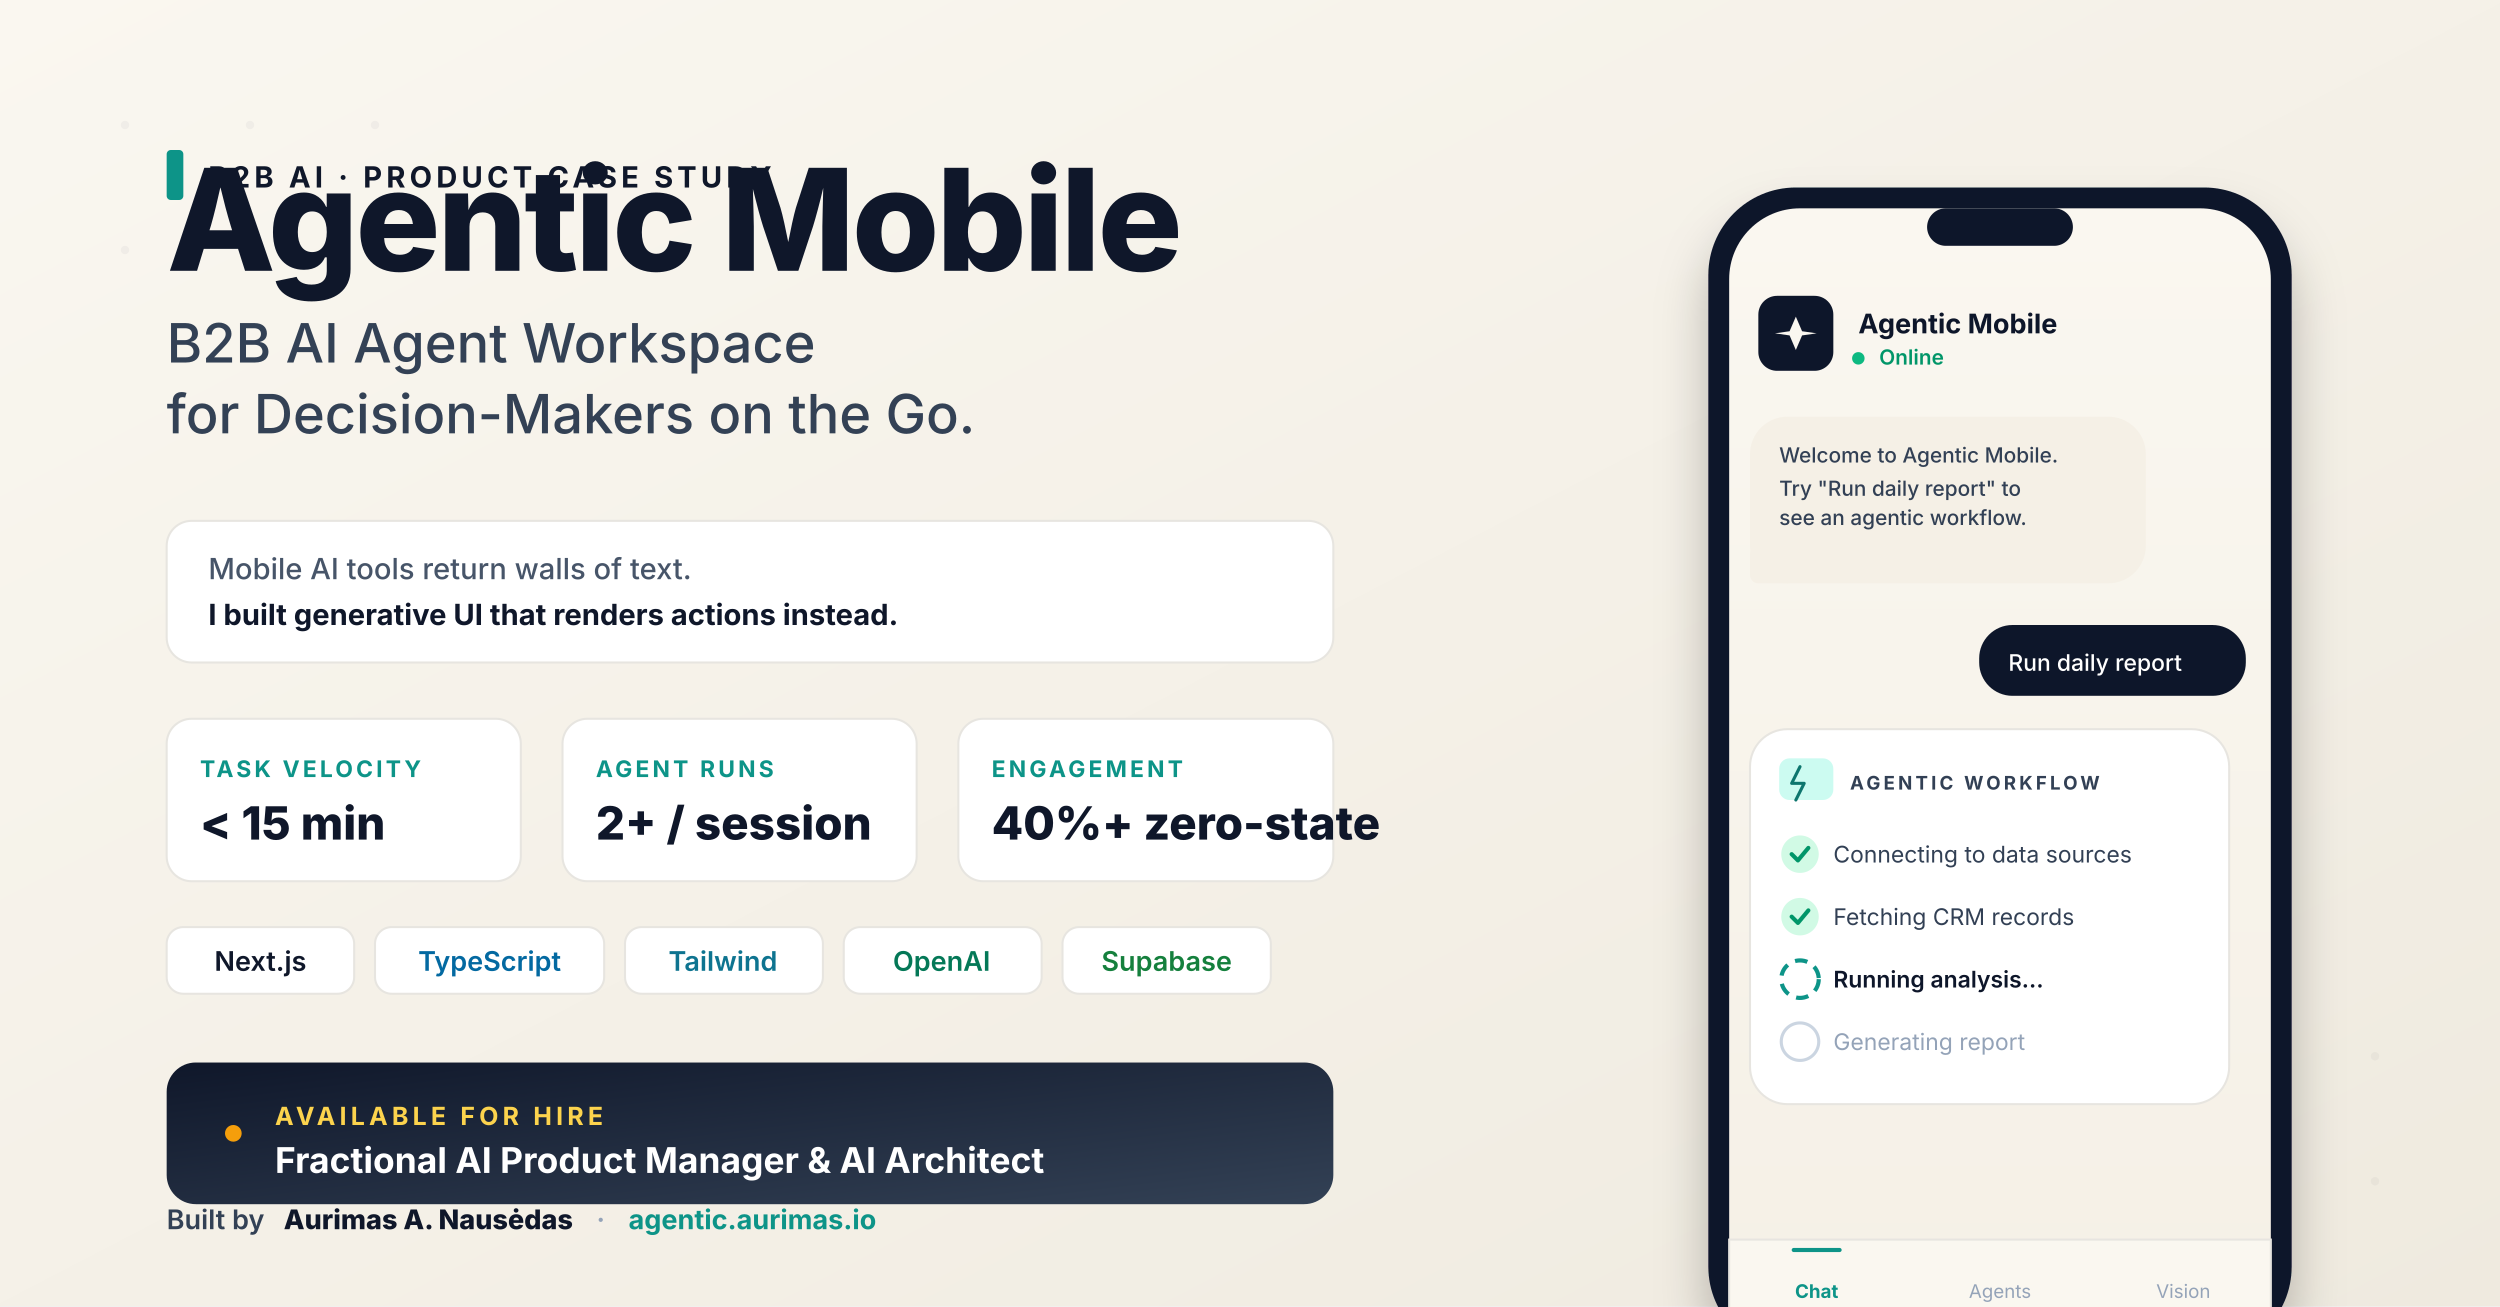
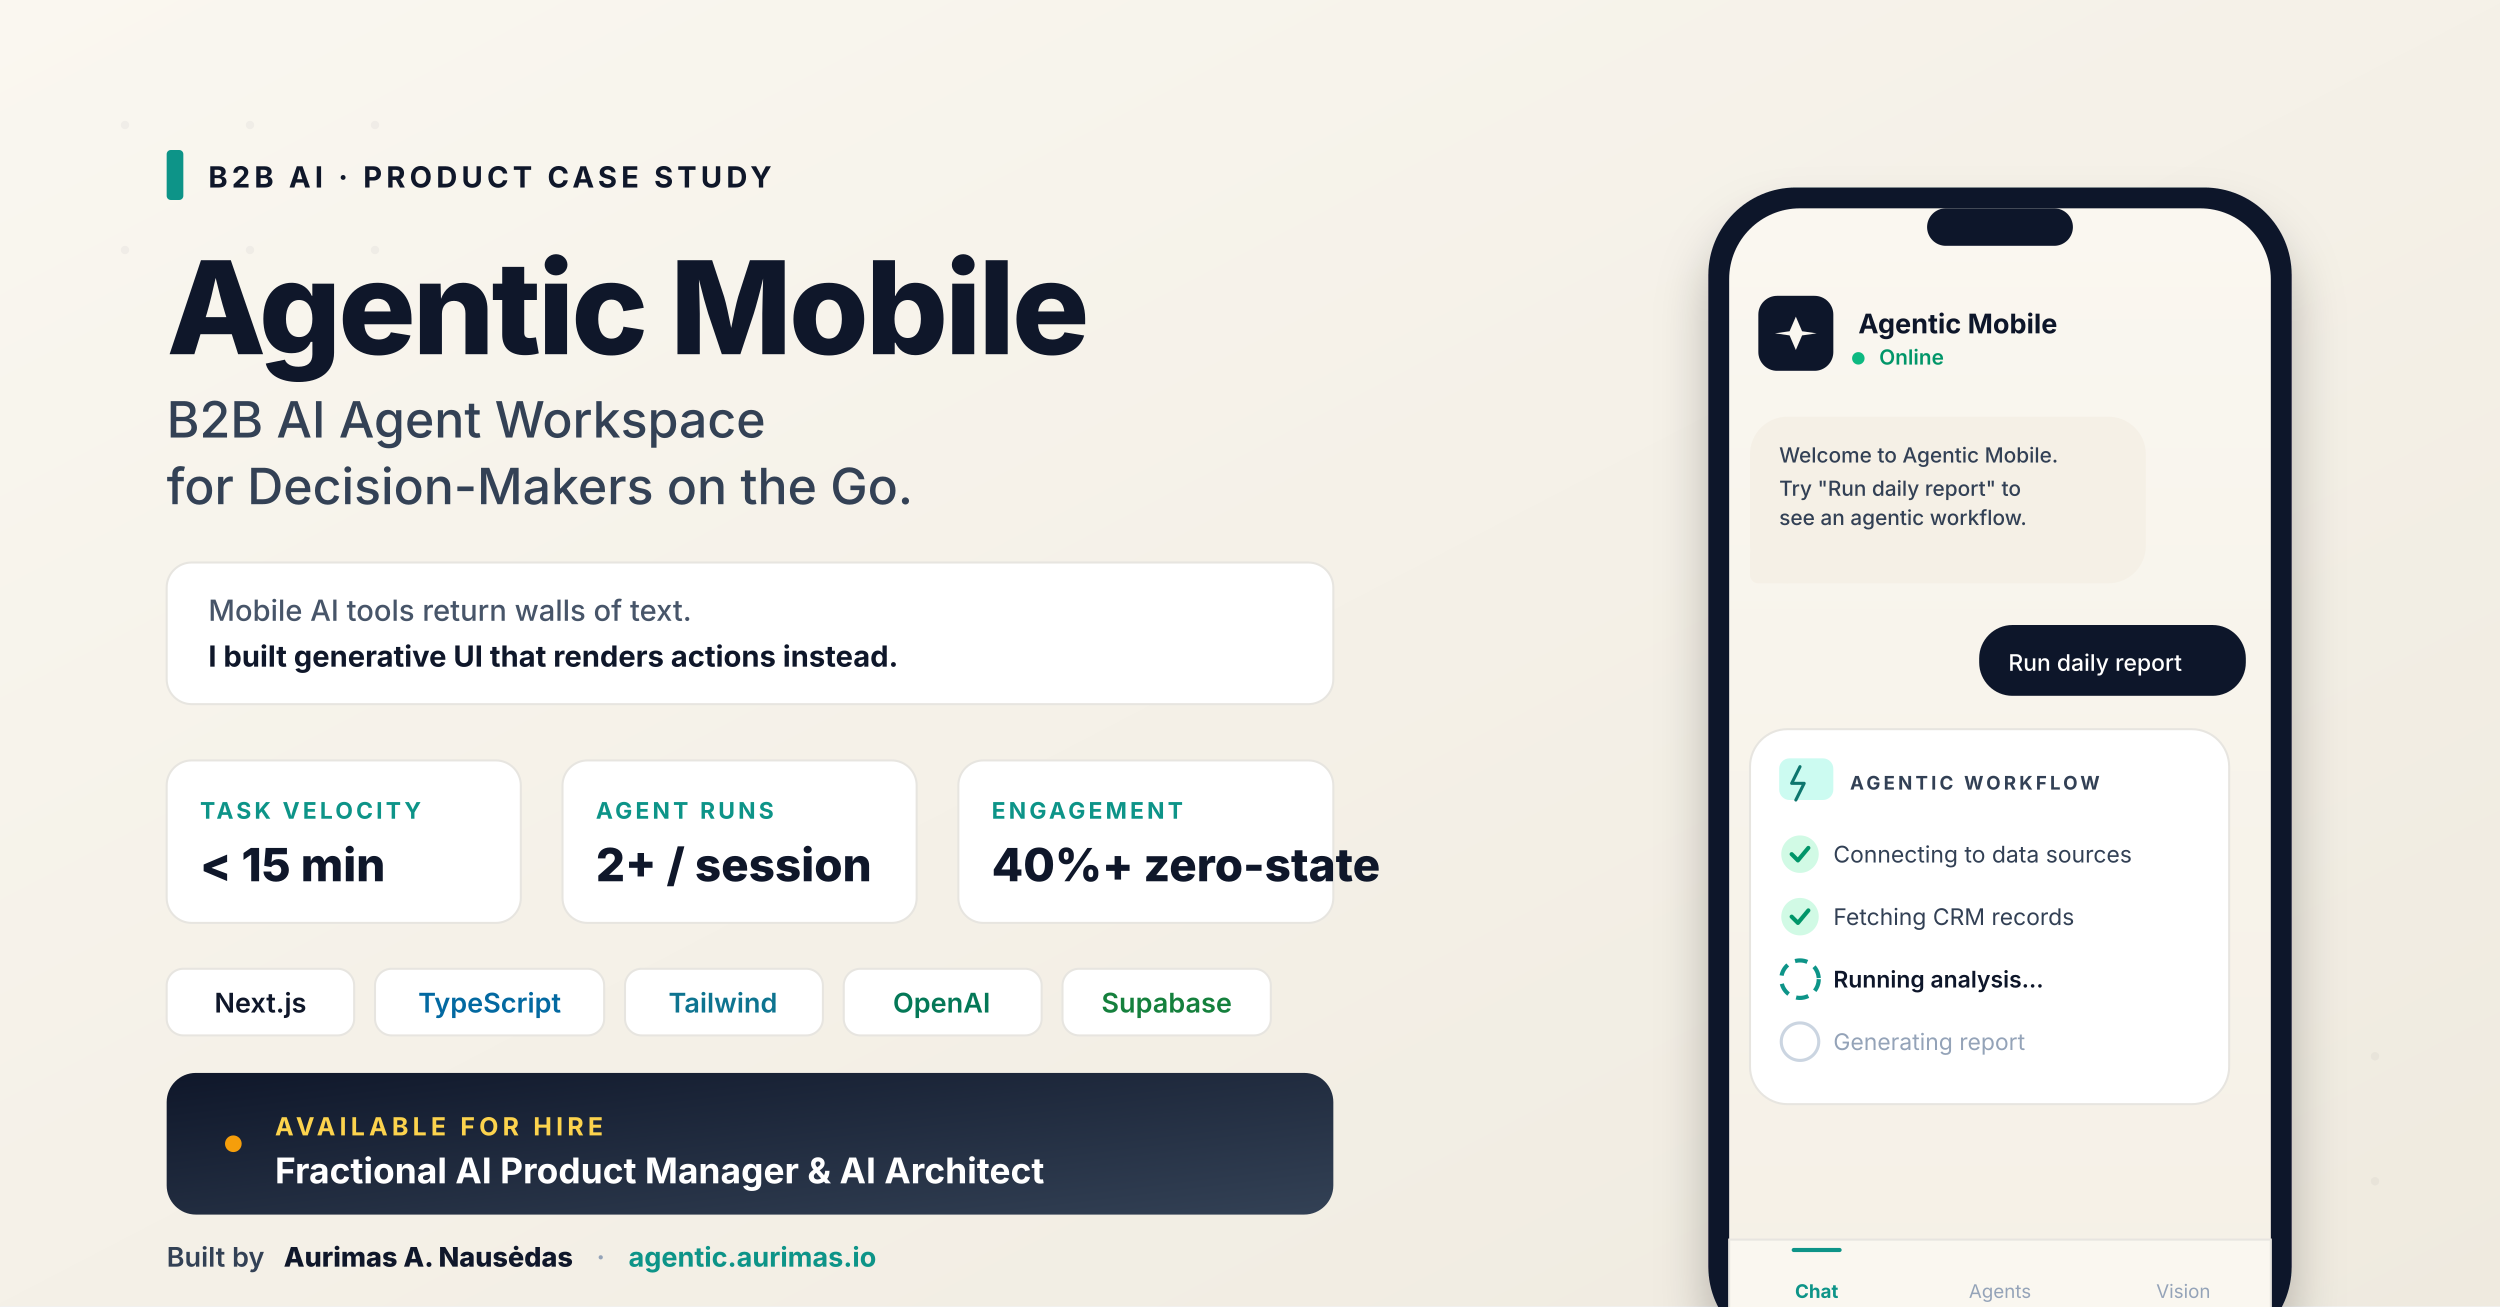
<svg xmlns="http://www.w3.org/2000/svg" viewBox="0 0 1200 627" width="1200" height="627">
  <defs>
    <linearGradient id="bg" x1="0%" y1="0%" x2="100%" y2="100%">
      <stop offset="0%" stop-color="#FAF7F0" />
      <stop offset="100%" stop-color="#EFEADF" />
    </linearGradient>
    <linearGradient id="dark" x1="0%" y1="0%" x2="100%" y2="100%">
      <stop offset="0%" stop-color="#0F172A" />
      <stop offset="100%" stop-color="#334155" />
    </linearGradient>
    <linearGradient id="phoneScreen" x1="0%" y1="0%" x2="0%" y2="100%">
      <stop offset="0%" stop-color="#FAF7F0" />
      <stop offset="100%" stop-color="#F5F0E6" />
    </linearGradient>
    <filter id="shadow" x="-50%" y="-50%" width="200%" height="200%">
      <feGaussianBlur in="SourceAlpha" stdDeviation="12" />
      <feOffset dx="0" dy="16" result="offsetblur" />
      <feComponentTransfer>
        <feFuncA type="linear" slope="0.25" />
      </feComponentTransfer>
      <feMerge>
        <feMergeNode />
        <feMergeNode in="SourceGraphic" />
      </feMerge>
    </filter>
  </defs>
  <rect width="1200" height="627" fill="url(#bg)" />
  <g fill="#0F172A" opacity="0.04">
    <circle cx="60" cy="60" r="2" />
    <circle cx="120" cy="60" r="2" />
    <circle cx="180" cy="60" r="2" />
    <circle cx="60" cy="120" r="2" />
    <circle cx="120" cy="120" r="2" />
    <circle cx="180" cy="120" r="2" />
    <circle cx="1140" cy="567" r="2" />
    <circle cx="1080" cy="567" r="2" />
    <circle cx="1020" cy="567" r="2" />
    <circle cx="1140" cy="507" r="2" />
    <circle cx="1080" cy="507" r="2" />
    <circle cx="1020" cy="507" r="2" />
  </g>
  <g transform="translate(80 72)">
    <rect width="8" height="24" rx="2" fill="#0D9488" />
    <text x="20" y="18" font-family="Inter, system-ui, sans-serif" font-size="14" font-weight="700" fill="#0F172A" letter-spacing="2">
      B2B AI · PRODUCT CASE STUDY
    </text>
  </g>
-   <g transform="translate(80 130)">
-     <text font-family="Inter, system-ui, sans-serif" font-size="68" font-weight="800" fill="#0F172A" letter-spacing="-1.5">
+   <g transform="translate(80 170)">
+     <text font-family="Inter, system-ui, sans-serif" font-size="62" font-weight="800" fill="#0F172A" letter-spacing="-1.5">
      <tspan x="0" y="0">Agentic Mobile</tspan>
    </text>
-     <text font-family="Inter, system-ui, sans-serif" font-size="26" font-weight="500" fill="#334155">
-       <tspan x="0" y="44">B2B AI Agent Workspace</tspan>
-       <tspan x="0" y="78">for Decision-Makers on the Go.</tspan>
+     <text font-family="Inter, system-ui, sans-serif" font-size="24" font-weight="500" fill="#334155">
+       <tspan x="0" y="40">B2B AI Agent Workspace</tspan>
+       <tspan x="0" y="72">for Decision-Makers on the Go.</tspan>
    </text>
-     <g transform="translate(0 120)">
+     <g transform="translate(0 100)">
      <rect width="560" height="68" rx="12" fill="#FFFFFF" stroke="#E7E5E0" />
      <text font-family="Inter, system-ui, sans-serif" font-size="14" fill="#475569" font-weight="500">
        <tspan x="20" y="28">Mobile AI tools return walls of text.</tspan>
        <tspan x="20" y="50" fill="#0F172A" font-weight="700">I built generative UI that renders actions instead.</tspan>
      </text>
    </g>
-     <g transform="translate(0 215)">
+     <g transform="translate(0 195)">
      <g>
        <rect width="170" height="78" rx="12" fill="#FFFFFF" stroke="#E7E5E0" />
        <text x="16" y="28" font-family="Inter, system-ui, sans-serif" font-size="11" font-weight="700" fill="#0D9488" letter-spacing="1.5">TASK VELOCITY</text>
        <text x="16" y="58" font-family="Inter, system-ui, sans-serif" font-size="22" font-weight="800" fill="#0F172A">&lt; 15 min</text>
      </g>
      <g transform="translate(190 0)">
        <rect width="170" height="78" rx="12" fill="#FFFFFF" stroke="#E7E5E0" />
        <text x="16" y="28" font-family="Inter, system-ui, sans-serif" font-size="11" font-weight="700" fill="#0D9488" letter-spacing="1.5">AGENT RUNS</text>
        <text x="16" y="58" font-family="Inter, system-ui, sans-serif" font-size="22" font-weight="800" fill="#0F172A">2+ / session</text>
      </g>
      <g transform="translate(380 0)">
        <rect width="180" height="78" rx="12" fill="#FFFFFF" stroke="#E7E5E0" />
        <text x="16" y="28" font-family="Inter, system-ui, sans-serif" font-size="11" font-weight="700" fill="#0D9488" letter-spacing="1.5">ENGAGEMENT</text>
        <text x="16" y="58" font-family="Inter, system-ui, sans-serif" font-size="22" font-weight="800" fill="#0F172A">40%+ zero-state</text>
      </g>
    </g>
-     <g transform="translate(0 315)" font-family="Inter, system-ui, sans-serif" font-size="13" font-weight="600">
+     <g transform="translate(0 295)" font-family="Inter, system-ui, sans-serif" font-size="13" font-weight="600">
      <g>
        <rect width="90" height="32" rx="8" fill="#FFFFFF" stroke="#E7E5E0" />
        <text x="45" y="21" text-anchor="middle" fill="#0F172A">Next.js</text>
      </g>
      <g transform="translate(100 0)">
        <rect width="110" height="32" rx="8" fill="#FFFFFF" stroke="#E7E5E0" />
        <text x="55" y="21" text-anchor="middle" fill="#0369A1">TypeScript</text>
      </g>
      <g transform="translate(220 0)">
        <rect width="95" height="32" rx="8" fill="#FFFFFF" stroke="#E7E5E0" />
        <text x="47" y="21" text-anchor="middle" fill="#0E7490">Tailwind</text>
      </g>
      <g transform="translate(325 0)">
        <rect width="95" height="32" rx="8" fill="#FFFFFF" stroke="#E7E5E0" />
        <text x="47" y="21" text-anchor="middle" fill="#047857">OpenAI</text>
      </g>
      <g transform="translate(430 0)">
        <rect width="100" height="32" rx="8" fill="#FFFFFF" stroke="#E7E5E0" />
        <text x="50" y="21" text-anchor="middle" fill="#15803D">Supabase</text>
      </g>
    </g>
-     <g transform="translate(0 380)">
+     <g transform="translate(0 345)">
      <rect width="560" height="68" rx="14" fill="url(#dark)" />
      <circle cx="32" cy="34" r="4" fill="#F59E0B" />
      <text x="52" y="30" font-family="Inter, system-ui, sans-serif" font-size="12" font-weight="700" fill="#FCD34D" letter-spacing="2">AVAILABLE FOR HIRE</text>
      <text x="52" y="53" font-family="Inter, system-ui, sans-serif" font-size="17" font-weight="700" fill="#FFFFFF">
        Fractional AI Product Manager &amp; AI Architect
      </text>
    </g>
  </g>
  <g transform="translate(820 90)" filter="url(#shadow)">
    <rect width="280" height="560" rx="42" fill="#0F172A" />
    <rect x="10" y="10" width="260" height="540" rx="34" fill="url(#phoneScreen)" />
    <rect x="105" y="10" width="70" height="18" rx="9" fill="#0F172A" />
    <g transform="translate(24 52)">
      <rect width="36" height="36" rx="9" fill="#0F172A" />
      <path d="M18 10 L21 17 L28 18 L21 19 L18 26 L15 19 L8 18 L15 17 Z" fill="#FAF7F0" transform="translate(0 0)" />
      <text x="48" y="18" font-family="Inter, system-ui, sans-serif" font-size="13" font-weight="700" fill="#0F172A">Agentic Mobile</text>
      <circle cx="48" cy="30" r="3" fill="#10B981" />
      <text x="58" y="33" font-family="Inter, system-ui, sans-serif" font-size="10" fill="#059669" font-weight="600">Online</text>
    </g>
    <g transform="translate(20 110)">
      <rect width="190" height="80" rx="18" fill="#F5F0E6" />
      <rect x="0" y="62" width="22" height="18" rx="4" fill="#F5F0E6" />
      <text font-family="Inter, system-ui, sans-serif" font-size="10" fill="#334155" font-weight="500">
        <tspan x="14" y="22">Welcome to Agentic Mobile.</tspan>
        <tspan x="14" y="38">Try "Run daily report" to</tspan>
        <tspan x="14" y="52">see an agentic workflow.</tspan>
      </text>
    </g>
    <g transform="translate(130 210)">
      <rect width="128" height="34" rx="16" fill="#0F172A" />
      <text x="14" y="22" font-family="Inter, system-ui, sans-serif" font-size="11" fill="#FFFFFF" font-weight="500">Run daily report</text>
    </g>
    <g transform="translate(20 260)">
      <rect width="230" height="180" rx="18" fill="#FFFFFF" stroke="#E7E5E0" />
      <rect x="14" y="14" width="26" height="20" rx="5" fill="#CCFBF1" />
      <path d="M24 18 L20 26 L26 26 L22 34" fill="none" stroke="#0F766E" stroke-width="1.5" stroke-linecap="round" stroke-linejoin="round" transform="translate(0 0)" />
      <text x="48" y="29" font-family="Inter, system-ui, sans-serif" font-size="9" font-weight="700" fill="#334155" letter-spacing="1.5">AGENTIC WORKFLOW</text>
      <g transform="translate(14 50)">
        <circle cx="10" cy="10" r="9" fill="#D1FAE5" />
        <path d="M6 10 L9 13 L14 7" fill="none" stroke="#059669" stroke-width="2" stroke-linecap="round" stroke-linejoin="round" />
        <text x="26" y="14" font-family="Inter, system-ui, sans-serif" font-size="11" fill="#334155">Connecting to data sources</text>
      </g>
      <g transform="translate(14 80)">
        <circle cx="10" cy="10" r="9" fill="#D1FAE5" />
        <path d="M6 10 L9 13 L14 7" fill="none" stroke="#059669" stroke-width="2" stroke-linecap="round" stroke-linejoin="round" />
        <text x="26" y="14" font-family="Inter, system-ui, sans-serif" font-size="11" fill="#334155">Fetching CRM records</text>
      </g>
      <g transform="translate(14 110)">
        <circle cx="10" cy="10" r="9" fill="none" stroke="#0D9488" stroke-width="2" stroke-dasharray="6 4" />
        <text x="26" y="14" font-family="Inter, system-ui, sans-serif" font-size="11" font-weight="600" fill="#0F172A">Running analysis...</text>
      </g>
      <g transform="translate(14 140)">
        <circle cx="10" cy="10" r="9" fill="none" stroke="#CBD5E1" stroke-width="1.5" />
        <text x="26" y="14" font-family="Inter, system-ui, sans-serif" font-size="11" fill="#94A3B8">Generating report</text>
      </g>
    </g>
    <g transform="translate(10 505)">
      <rect x="0" y="0" width="260" height="45" rx="0" fill="#FAF7F0" stroke="#E7E5E0" stroke-width="1" />
      <rect x="30" y="4" width="24" height="2" rx="1" fill="#0D9488" />
      <text x="42" y="28" text-anchor="middle" font-family="Inter, system-ui, sans-serif" font-size="9" font-weight="700" fill="#0D9488">Chat</text>
      <text x="130" y="28" text-anchor="middle" font-family="Inter, system-ui, sans-serif" font-size="9" fill="#94A3B8">Agents</text>
      <text x="218" y="28" text-anchor="middle" font-family="Inter, system-ui, sans-serif" font-size="9" fill="#94A3B8">Vision</text>
    </g>
  </g>
-   <g transform="translate(80 590)" font-family="Inter, system-ui, sans-serif">
+   <g transform="translate(80 608)" font-family="Inter, system-ui, sans-serif">
    <text font-size="13" font-weight="600" fill="#334155">
      <tspan>Built by</tspan>
      <tspan dx="6" fill="#0F172A" font-weight="800">Aurimas A. Nausėdas</tspan>
      <tspan dx="8" fill="#94A3B8">·</tspan>
      <tspan dx="8" fill="#0D9488" font-weight="700">agentic.aurimas.io</tspan>
    </text>
  </g>
</svg>
